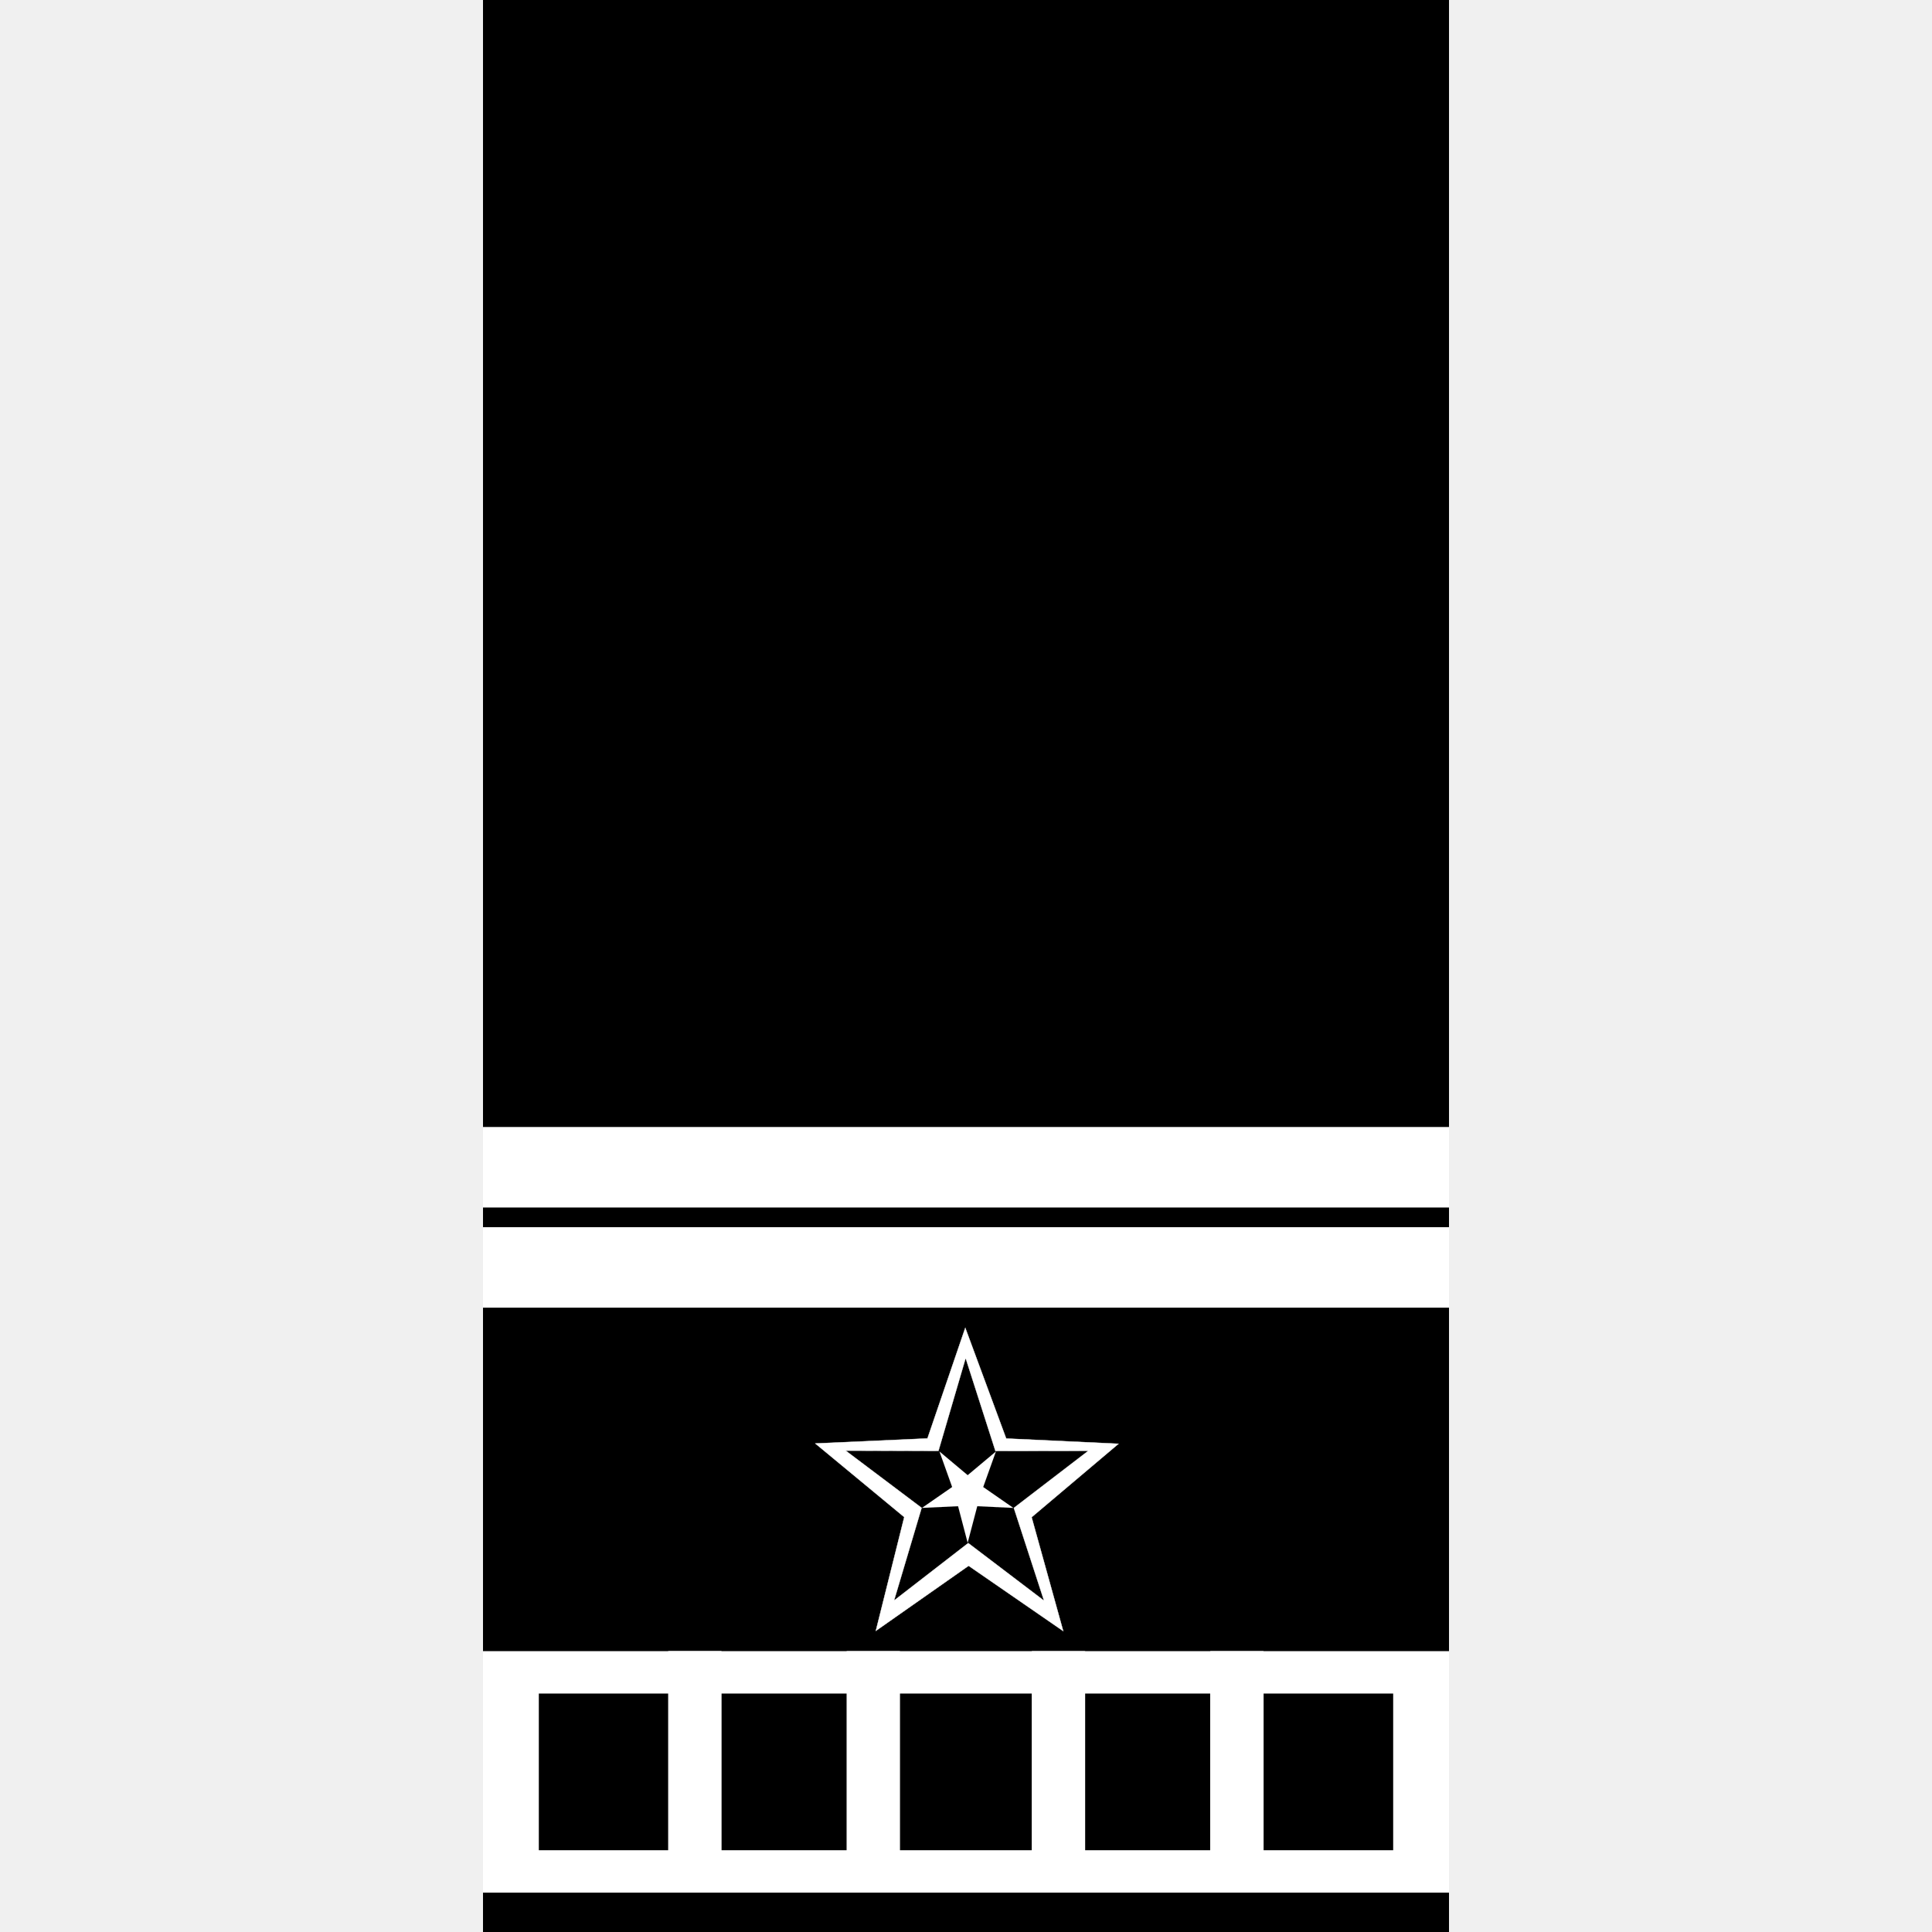
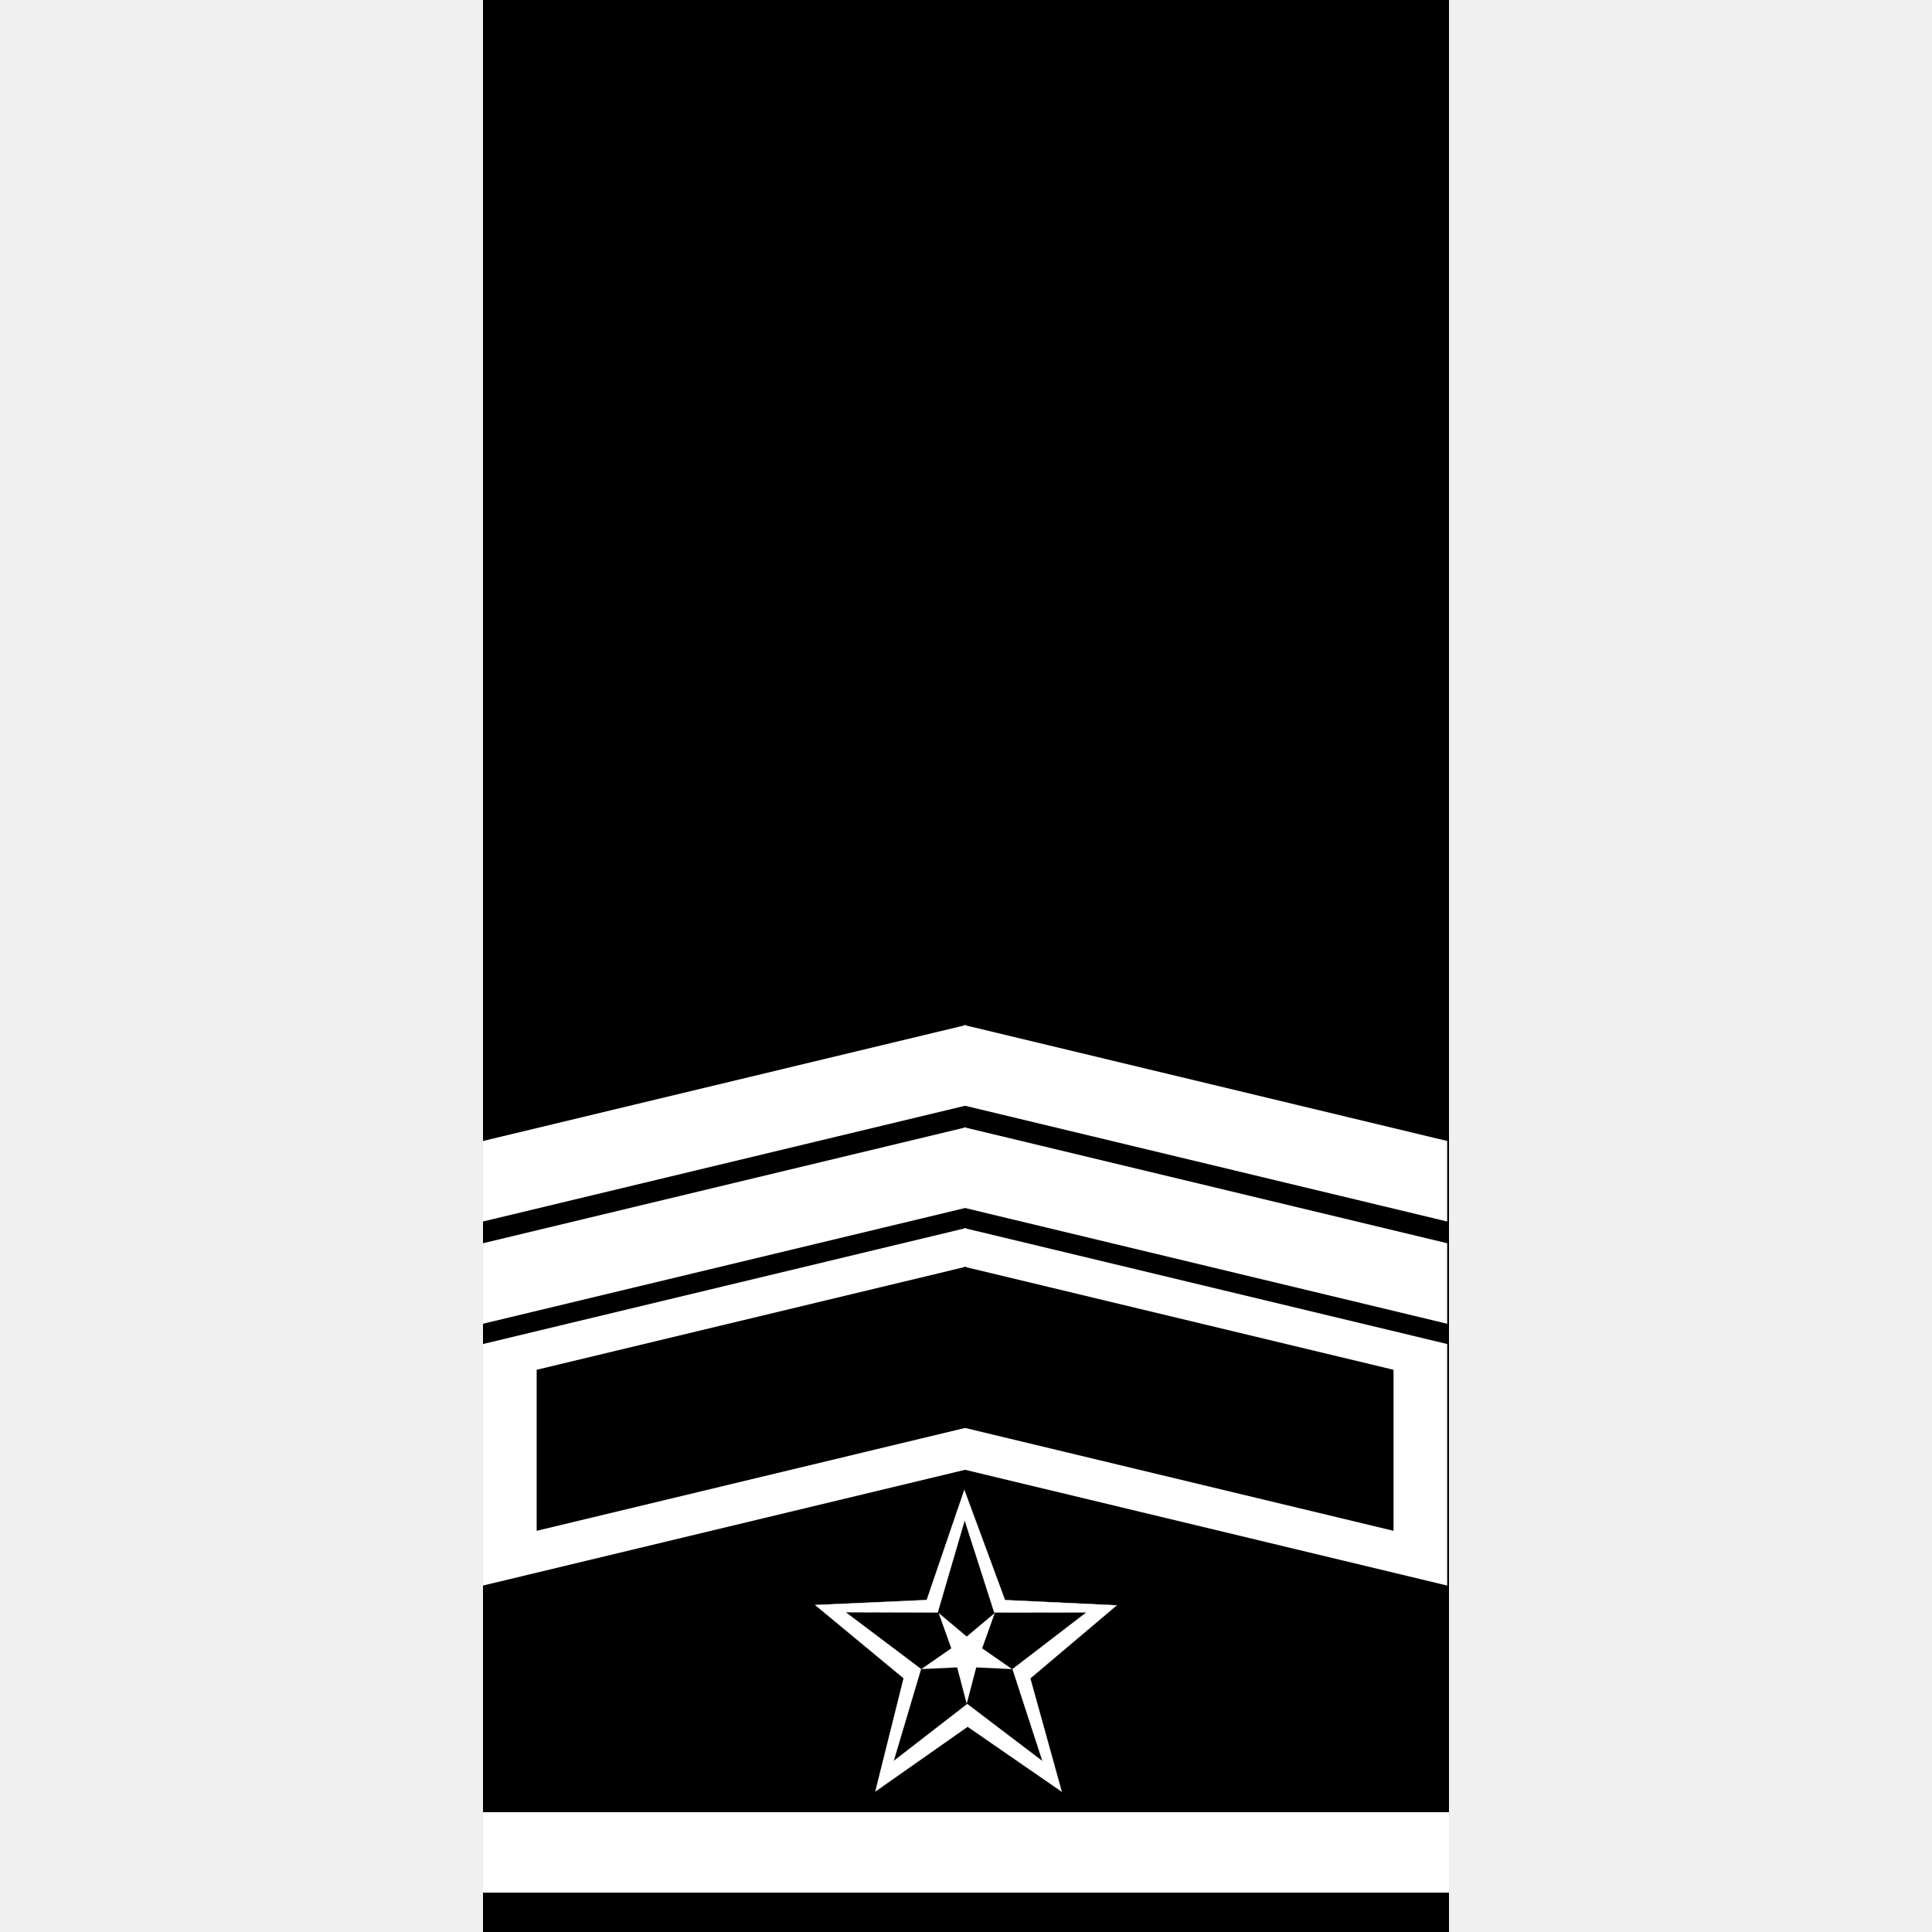
<svg xmlns="http://www.w3.org/2000/svg" width="1080" height="1080" viewBox="0 0 1080 1080" version="1.1" id="svg1" xml:space="preserve">
  <defs id="defs1" />
  <g id="layer1" style="display:inline">
    <rect style="display:inline;fill:#000000;stroke:#000000;stroke-width:1.211" id="rect4" width="538.789" height="1078.789" x="270.605" y="0.605" />
  </g>
  <g id="layer2">
-     <g id="g1" transform="translate(-5.543232e-6,450.5)">
-       <g id="layer2-5">
-         <rect style="fill:#ffffff;stroke:#ffffff;stroke-width:1.57" id="rect1" width="538.43" height="133.43" x="270.785" y="473.285" />
-         <rect style="fill:#000000;stroke:#ffffff;stroke-width:1.207" id="rect1-9" width="478.793" height="88.793" x="300.604" y="495.604" />
+     <g id="g1" transform="translate(8.4638596e-6,495.5)">
+       <g id="layer2-4">
+         <rect style="fill:#ffffff;stroke:#ffffff;stroke-width:0.903" id="rect1" width="539.097" height="44.097" x="270.451" y="517.951" />
      </g>
    </g>
-     <g id="g3" transform="matrix(0,-0.2496569,0.6635503,0,30.11272,1125.201)">
-       <g id="layer2-7">
-         <rect style="fill:#ffffff;stroke:#ffffff;stroke-width:0.903" id="rect1-55" width="539.097" height="44.097" x="270.451" y="517.951" />
-       </g>
-     </g>
-     <g id="g3-1" transform="matrix(0,-0.2496569,0.6635503,0,137.3627,1125.222)">
-       <g id="layer2-7-0">
-         <rect style="fill:#ffffff;stroke:#ffffff;stroke-width:0.903" id="rect1-55-4" width="539.097" height="44.097" x="270.451" y="506.649" />
-       </g>
-     </g>
-     <g id="g3-1-9" transform="matrix(0,-0.2496569,0.6635503,0,233.3627,1125.222)">
-       <g id="layer2-7-0-9">
-         <rect style="fill:#ffffff;stroke:#ffffff;stroke-width:0.903" id="rect1-55-4-3" width="539.097" height="44.097" x="270.451" y="517.951" />
-       </g>
-     </g>
-     <g id="g3-1-9-1" transform="matrix(0,-0.2496569,0.6635503,0,87.61272,1038.222)">
-       <g id="layer2-7-0-9-5" transform="translate(-348.4782,358.6767)">
-         <rect style="fill:#ffffff;stroke:#ffffff;stroke-width:0.903" id="rect1-55-4-3-5" width="539.097" height="44.097" x="270.451" y="529.254" />
-       </g>
-     </g>
-     <g id="g5" transform="matrix(0.2519707,0,0,0.2518669,404.4395,690.9568)">
-       <g id="layer2-3">
-         <g id="layer3-1">
+     <g id="g2" transform="matrix(0.2503855,0,0,0.2503855,404.7607,781.952)">
+       <g id="layer2-1">
+         <g id="layer3">
          <path style="fill:#ffffff;stroke:#ffffff" id="path7-4" d="M 462,612 179.196,439.313 -90.276,632.143 -13.432,309.817 -280.095,113.121 50.2,86.6 154.866,-227.794 282.156,78.14 613.506,80.53 361.88,296.129 Z" transform="matrix(0.7521324,0.02959069,-0.01635336,0.7904644,416.1898,379.2691)" />
-           <path style="fill:#000000;stroke:#ffffff" id="path7-6" d="M 462,612 178.511,420.522 -90.276,632.143 4.228,303.359 -280.095,113.121 61.8,101.4 154.866,-227.794 271.665,93.746 613.506,80.53 343.796,290.974 Z" transform="matrix(0.6017318,0.02366392,-0.01308325,0.6321408,441.0384,411.3633)" />
-           <path style="fill:#ffffff;stroke:#ffffff" id="path8-2" d="M 814,878 205.745,527.743 -270.786,1043.08 -125.634,356.36 -763.005,62.4 -65.04,-11.76 17.574,-708.774 303.787,-67.887 992.217,-204.706 471.142,265.544 Z" transform="matrix(-0.1127076,-0.0180583,0.01718276,-0.1184507,555.8451,597.0003)" />
+           <path style="fill:#000000;stroke:#ffffff" id="path7" d="M 462,612 178.511,420.522 -90.276,632.143 4.228,303.359 -280.095,113.121 61.8,101.4 154.866,-227.794 271.665,93.746 613.506,80.53 343.796,290.974 Z" transform="matrix(0.6017318,0.02366392,-0.01308325,0.6321408,441.0384,411.3633)" />
+           <path style="fill:#ffffff;stroke:#ffffff" id="path8" d="M 814,878 205.745,527.743 -270.786,1043.08 -125.634,356.36 -763.005,62.4 -65.04,-11.76 17.574,-708.774 303.787,-67.887 992.217,-204.706 471.142,265.544 Z" transform="matrix(-0.1127076,-0.0180583,0.01718276,-0.1184507,555.8451,597.0003)" />
        </g>
      </g>
    </g>
-     <g id="g2" transform="translate(-250,-195)">
-       <g id="layer2-2" transform="translate(250,363.5)">
-         <rect style="fill:#ffffff;stroke:#ffffff;stroke-width:0.903" id="rect1-5" width="539.097" height="44.097" x="270.451" y="517.951" />
+     <g id="g3" transform="translate(-0.503286,246.5)">
+       <g id="layer2-49" transform="rotate(180,539.9956,539.9166)">
+         <rect style="fill:#ffffff;stroke:#ffffff;stroke-width:1.127" id="rect1-1" width="276.529" height="133.889" x="278.753" y="375.621" transform="matrix(0.9723699,0.2334454,0,1,0,0)" />
+         <rect style="fill:#ffffff;stroke:#ffffff;stroke-width:1.127" id="rect1-0" width="276.529" height="133.889" x="-831.926" y="634.904" transform="matrix(-0.9723699,0.2334454,0,1,0,0)" />
+         <rect style="fill:#000000;stroke:#000000;stroke-width:0.867" id="rect1-0-8" width="245.94" height="89.145" x="-801.204" y="658.175" transform="matrix(-0.9723699,0.2334454,0,1,0,0)" />
+         <rect style="fill:#000000;stroke:#000000;stroke-width:0.867" id="rect1-5" width="245.94" height="89.145" x="309.472" y="398.893" transform="matrix(0.9723699,0.2334454,0,1,0,0)" />
      </g>
    </g>
-     <g id="g2-8" transform="translate(-296,-113)">
-       <g id="layer2-2-8" transform="translate(296,225.5)">
-         <rect style="fill:#ffffff;stroke:#ffffff;stroke-width:0.903" id="rect1-5-5" width="539.097" height="44.097" x="270.451" y="517.951" />
+     <g id="g4" transform="translate(-0.5000123,145.157)">
+       <g id="layer2-0" transform="rotate(180,539.9955,539.9141)">
+         <rect style="fill:#ffffff;stroke:#ffffff;stroke-width:0.649" id="rect1-4" width="277.014" height="44.36" x="278.511" y="420.383" transform="matrix(0.9723699,0.2334454,0,1,0,0)" />
+         <rect style="fill:#ffffff;stroke:#ffffff;stroke-width:0.649" id="rect1-0-7" width="277.014" height="44.36" x="-832.168" y="679.666" transform="matrix(-0.9723699,0.2334454,0,1,0,0)" />
+       </g>
+     </g>
+     <g id="g4-7" transform="translate(-0.5000123,88.00003)">
+       <g id="layer2-0-9" transform="rotate(180,539.9955,539.9141)">
+         <rect style="fill:#ffffff;stroke:#ffffff;stroke-width:0.649" id="rect1-4-1" width="277.014" height="44.36" x="278.511" y="420.383" transform="matrix(0.9723699,0.2334454,0,1,0,0)" />
+         <rect style="fill:#ffffff;stroke:#ffffff;stroke-width:0.649" id="rect1-0-7-1" width="277.014" height="44.36" x="-832.168" y="679.666" transform="matrix(-0.9723699,0.2334454,0,1,0,0)" />
      </g>
    </g>
  </g>
</svg>
